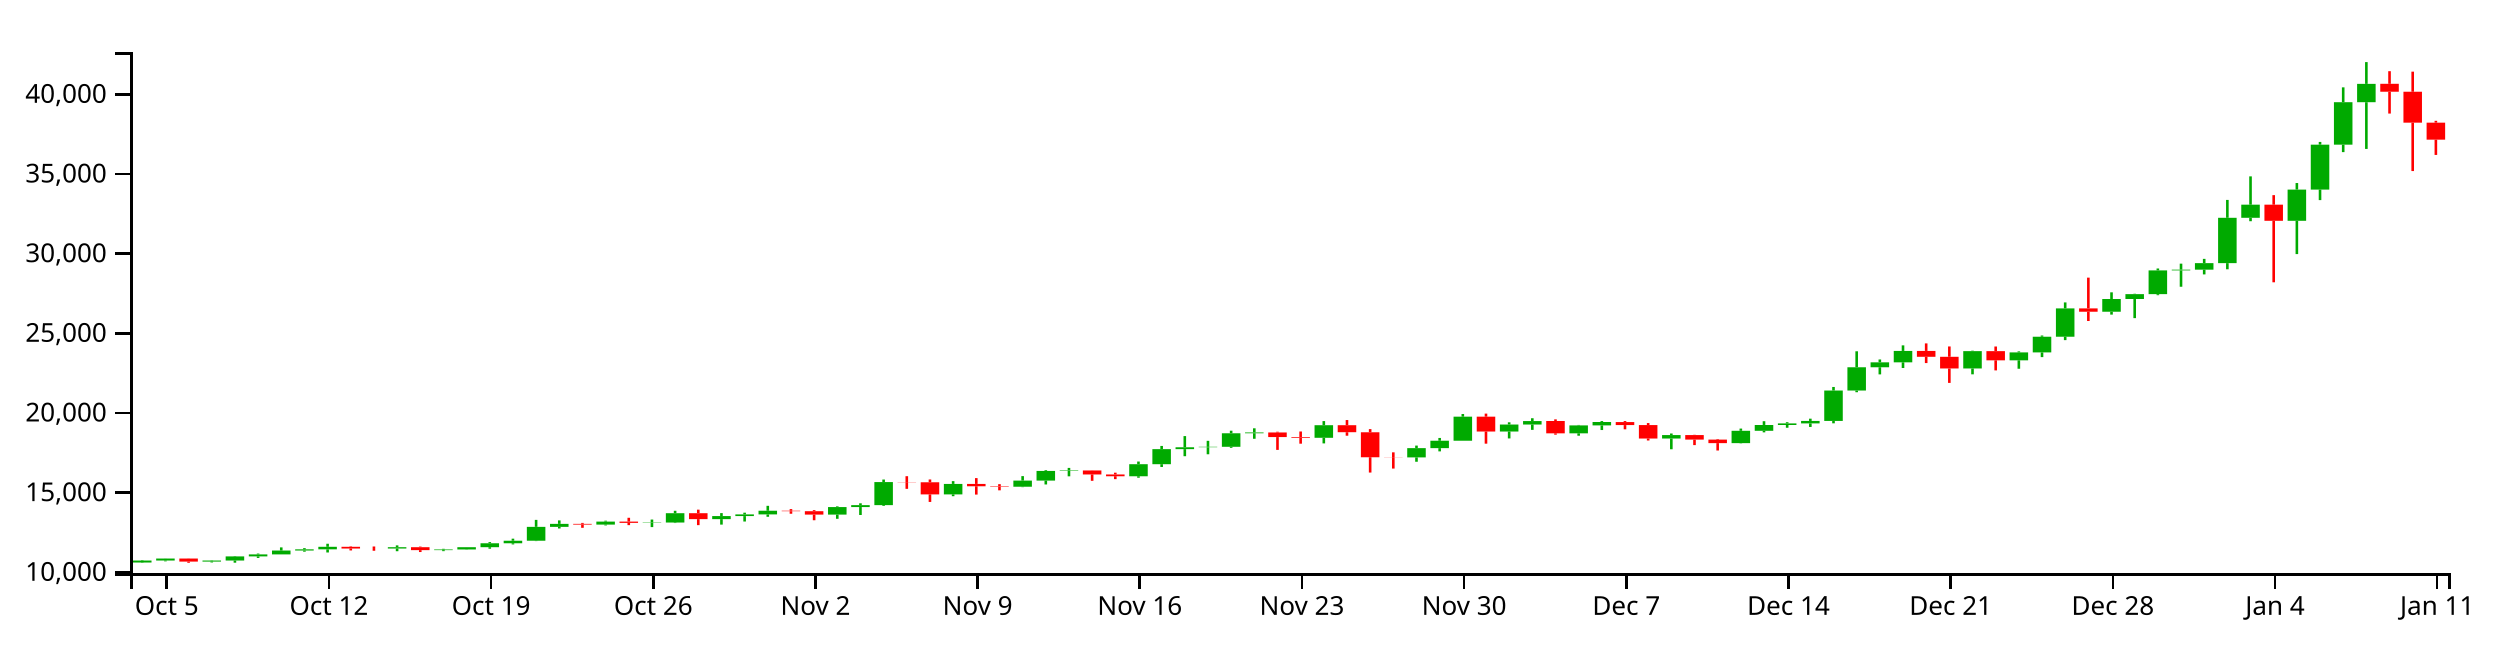
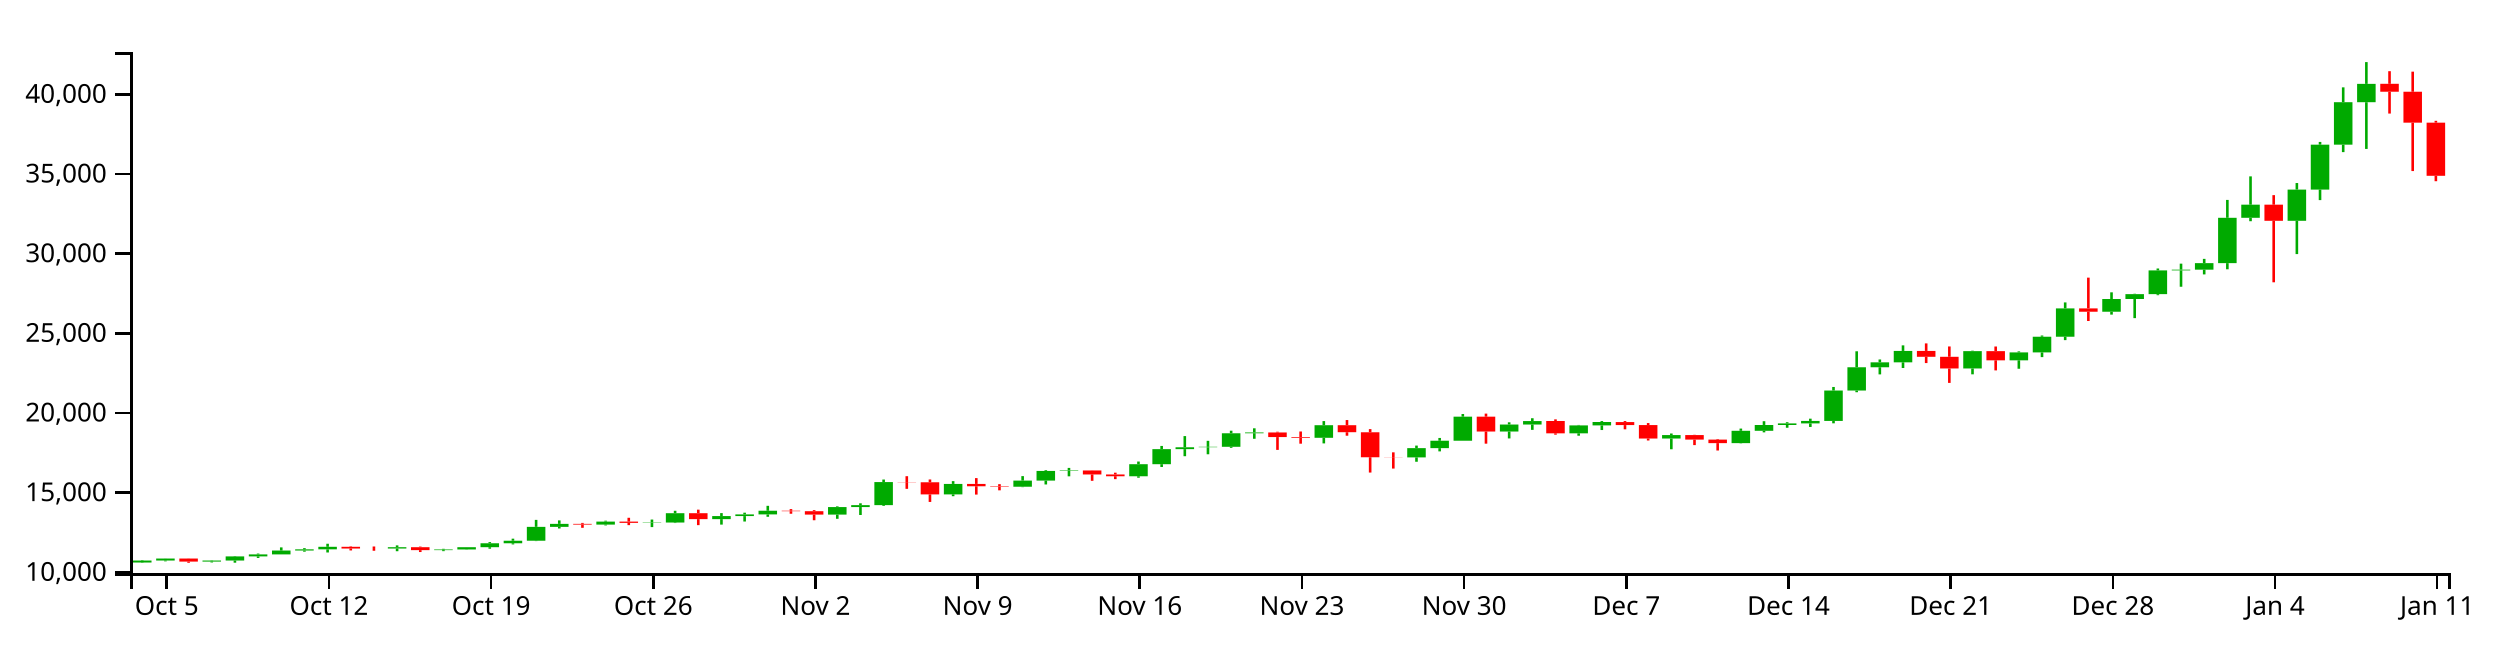
<svg xmlns="http://www.w3.org/2000/svg" version="1.1" width="960" height="250">
  <g transform="translate(50,20)">
    <style>.axis path,.axis line{fill:none;stroke:#000;shape-rendering:crispEdges;}path.candle{stroke:#000000;}path.candle.body{stroke-width:0;}path.candle.up{fill:#00AA00;stroke:#00AA00;}path.candle.down{fill:#FF0000;stroke:#FF0000;}</style>
    <g class="candlestick">
      <g class="data">
        <path class="candle body up" d="M 1.068 196.006 l 7.117 0 L 8.185 195.244 l -7.117 0 L 1.068 196.006 M 9.964 195.244 l 7.117 0 L 17.081 194.475 l -7.117 0 L 9.964 195.244 M 27.757 195.654 l 7.117 0 L 34.874 195.245 l -7.117 0 L 27.757 195.654 M 36.653 195.245 l 7.117 0 L 43.77 193.659 l -7.117 0 L 36.653 195.245 M 45.55 193.66 l 7.117 0 L 52.667 192.894 l -7.117 0 L 45.55 193.66 M 54.446 192.894 l 7.117 0 L 61.563 191.41 l -7.117 0 L 54.446 192.894 M 63.343 191.41 l 7.117 0 L 70.46 190.946 l -7.117 0 L 63.343 191.41 M 72.239 190.946 l 7.117 0 L 79.356 189.972 l -7.117 0 L 72.239 190.946 M 98.928 190.647 l 7.117 0 L 106.046 190.114 l -7.117 0 L 98.928 190.647 M 116.721 191.251 l 7.117 0 L 123.838 191 l -7.117 0 L 116.721 191.251 M 125.618 191 l 7.117 0 L 132.735 190.126 l -7.117 0 L 125.618 191 M 134.514 190.126 l 7.117 0 L 141.631 188.606 l -7.117 0 L 134.514 190.126 M 143.411 188.607 l 7.117 0 L 150.528 187.637 l -7.117 0 L 143.411 188.607 M 152.307 187.637 l 7.117 0 L 159.424 182.308 l -7.117 0 L 152.307 187.637 M 161.204 182.309 l 7.117 0 L 168.321 181.16 l -7.117 0 L 161.204 182.309 M 178.996 181.438 l 7.117 0 L 186.114 180.284 l -7.117 0 L 178.996 181.438 M 196.789 180.786 l 7.117 0 L 203.906 180.648 l -7.117 0 L 196.789 180.786 M 205.686 180.649 l 7.117 0 L 212.803 177.075 l -7.117 0 L 205.686 180.649 M 223.479 179.338 l 7.117 0 L 230.596 178.18 l -7.117 0 L 223.479 179.338 M 232.375 178.18 l 7.117 0 L 239.492 177.541 l -7.117 0 L 232.375 178.18 M 241.271 177.541 l 7.117 0 L 248.389 176.128 l -7.117 0 L 241.271 177.541 M 267.961 177.605 l 7.117 0 L 275.078 174.706 l -7.117 0 L 267.961 177.605 M 276.857 174.706 l 7.117 0 L 283.974 173.968 l -7.117 0 L 276.857 174.706 M 285.754 173.968 l 7.117 0 L 292.871 165.121 l -7.117 0 L 285.754 173.968 M 312.443 169.843 l 7.117 0 L 319.56 165.825 l -7.117 0 L 312.443 169.843 M 339.132 166.913 l 7.117 0 L 346.25 164.545 l -7.117 0 L 339.132 166.913 M 348.029 164.545 l 7.117 0 L 355.146 160.827 l -7.117 0 L 348.029 164.545 M 356.925 160.828 l 7.117 0 L 364.042 160.651 l -7.117 0 L 356.925 160.828 M 383.615 162.876 l 7.117 0 L 390.732 158.247 l -7.117 0 L 383.615 162.876 M 392.511 158.25 l 7.117 0 L 399.628 152.461 l -7.117 0 L 392.511 158.25 M 401.407 152.461 l 7.117 0 L 408.525 151.747 l -7.117 0 L 401.407 152.461 M 410.304 151.737 l 7.117 0 L 417.421 151.583 l -7.117 0 L 410.304 151.737 M 419.2 151.583 l 7.117 0 L 426.317 146.365 l -7.117 0 L 419.2 151.583 M 428.097 146.365 l 7.117 0 L 435.214 146.071 l -7.117 0 L 428.097 146.365 M 454.786 148.125 l 7.117 0 L 461.903 143.28 l -7.117 0 L 454.786 148.125 M 490.372 155.641 l 7.117 0 L 497.489 152.091 l -7.117 0 L 490.372 155.641 M 499.268 152.091 l 7.117 0 L 506.385 149.245 l -7.117 0 L 499.268 152.091 M 508.165 149.245 l 7.117 0 L 515.282 140.001 l -7.117 0 L 508.165 149.245 M 525.958 145.697 l 7.117 0 L 533.075 143.01 l -7.117 0 L 525.958 145.697 M 534.854 143.01 l 7.117 0 L 541.971 141.677 l -7.117 0 L 534.854 143.01 M 552.647 146.397 l 7.117 0 L 559.764 143.355 l -7.117 0 L 552.647 146.397 M 561.543 143.355 l 7.117 0 L 568.661 142.06 l -7.117 0 L 561.543 143.355 M 588.233 148.394 l 7.117 0 L 595.35 147.065 l -7.117 0 L 588.233 148.394 M 614.922 150.153 l 7.117 0 L 622.039 145.429 l -7.117 0 L 614.922 150.153 M 623.818 145.429 l 7.117 0 L 630.936 143.188 l -7.117 0 L 623.818 145.429 M 632.715 143.188 l 7.117 0 L 639.832 142.587 l -7.117 0 L 632.715 143.188 M 641.611 142.584 l 7.117 0 L 648.729 141.65 l -7.117 0 L 641.611 142.584 M 650.508 141.65 l 7.117 0 L 657.625 129.969 l -7.117 0 L 650.508 141.65 M 659.404 129.969 l 7.117 0 L 666.521 121.027 l -7.117 0 L 659.404 129.969 M 668.301 121.027 l 7.117 0 L 675.418 119.129 l -7.117 0 L 668.301 121.027 M 677.197 119.129 l 7.117 0 L 684.314 114.759 l -7.117 0 L 677.197 119.129 M 703.886 121.5 l 7.117 0 L 711.004 114.825 l -7.117 0 L 703.886 121.5 M 721.679 118.364 l 7.117 0 L 728.796 115.324 l -7.117 0 L 721.679 118.364 M 730.576 115.326 l 7.117 0 L 737.693 109.309 l -7.117 0 L 730.576 115.326 M 739.472 109.309 l 7.117 0 L 746.589 98.413 l -7.117 0 L 739.472 109.309 M 757.265 99.709 l 7.117 0 L 764.382 94.827 l -7.117 0 L 757.265 99.709 M 766.162 94.827 l 7.117 0 L 773.279 92.958 l -7.117 0 L 766.162 94.827 M 775.058 92.958 l 7.117 0 L 782.175 83.838 l -7.117 0 L 775.058 92.958 M 783.954 83.838 l 7.117 0 L 791.072 83.544 l -7.117 0 L 783.954 83.838 M 792.851 83.544 l 7.117 0 L 799.968 81.047 l -7.117 0 L 792.851 83.544 M 801.747 81.047 l 7.117 0 L 808.864 63.631 l -7.117 0 L 801.747 81.047 M 810.644 63.643 l 7.117 0 L 817.761 58.604 l -7.117 0 L 810.644 63.643 M 828.437 64.785 l 7.117 0 L 835.554 52.795 l -7.117 0 L 828.437 64.785 M 837.333 52.795 l 7.117 0 L 844.45 35.542 l -7.117 0 L 837.333 52.795 M 846.23 35.542 l 7.117 0 L 853.347 19.25 l -7.117 0 L 846.23 35.542 M 855.126 19.249 l 7.117 0 L 862.243 12.211 l -7.117 0 L 855.126 19.249" />
-         <path class="candle body down" d="M 18.86 194.475 l 7.117 0 L 25.978 195.653 l -7.117 0 L 18.86 194.475 M 81.136 189.972 l 7.117 0 L 88.253 190.631 l -7.117 0 L 81.136 189.972 M 90.032 190.631 l 7.117 0 L 97.149 190.647 l -7.117 0 L 90.032 190.631 M 107.825 190.114 l 7.117 0 L 114.942 191.25 l -7.117 0 L 107.825 190.114 M 170.1 181.158 l 7.117 0 L 177.217 181.438 l -7.117 0 L 170.1 181.158 M 187.893 180.284 l 7.117 0 L 195.01 180.791 l -7.117 0 L 187.893 180.284 M 214.582 177.076 l 7.117 0 L 221.699 179.338 l -7.117 0 L 214.582 177.076 M 250.168 176.128 l 7.117 0 L 257.285 176.309 l -7.117 0 L 250.168 176.128 M 259.064 176.309 l 7.117 0 L 266.182 177.607 l -7.117 0 L 259.064 176.309 M 294.65 165.121 l 7.117 0 L 301.767 165.183 l -7.117 0 L 294.65 165.121 M 303.547 165.183 l 7.117 0 L 310.664 169.843 l -7.117 0 L 303.547 165.183 M 321.339 165.825 l 7.117 0 L 328.457 166.722 l -7.117 0 L 321.339 165.825 M 330.236 166.722 l 7.117 0 L 337.353 166.913 l -7.117 0 L 330.236 166.722 M 365.822 160.655 l 7.117 0 L 372.939 162.182 l -7.117 0 L 365.822 160.655 M 374.718 162.188 l 7.117 0 L 381.835 162.876 l -7.117 0 L 374.718 162.188 M 436.993 146.071 l 7.117 0 L 444.11 147.841 l -7.117 0 L 436.993 146.071 M 445.89 147.845 l 7.117 0 L 453.007 148.125 l -7.117 0 L 445.89 147.845 M 463.683 143.28 l 7.117 0 L 470.8 145.977 l -7.117 0 L 463.683 143.28 M 472.579 145.979 l 7.117 0 L 479.696 155.58 l -7.117 0 L 472.579 145.979 M 481.475 155.58 l 7.117 0 L 488.593 155.641 l -7.117 0 L 481.475 155.58 M 517.061 140.001 l 7.117 0 L 524.178 145.697 l -7.117 0 L 517.061 140.001 M 543.75 141.675 l 7.117 0 L 550.868 146.397 l -7.117 0 L 543.75 141.675 M 570.44 142.064 l 7.117 0 L 577.557 143.237 l -7.117 0 L 570.44 142.064 M 579.336 143.237 l 7.117 0 L 586.453 148.394 l -7.117 0 L 579.336 143.237 M 597.129 147.065 l 7.117 0 L 604.246 148.819 l -7.117 0 L 597.129 147.065 M 606.026 148.818 l 7.117 0 L 613.143 150.153 l -7.117 0 L 606.026 148.818 M 686.094 114.759 l 7.117 0 L 693.211 116.999 l -7.117 0 L 686.094 114.759 M 694.99 116.999 l 7.117 0 L 702.107 121.501 l -7.117 0 L 694.99 116.999 M 712.783 114.825 l 7.117 0 L 719.9 118.362 l -7.117 0 L 712.783 114.825 M 748.369 98.413 l 7.117 0 L 755.486 99.708 l -7.117 0 L 748.369 98.413 M 819.54 58.604 l 7.117 0 L 826.657 64.791 l -7.117 0 L 819.54 58.604 M 864.022 12.185 l 7.117 0 L 871.14 15.237 l -7.117 0 L 864.022 12.185 M 872.919 15.237 l 7.117 0 L 880.036 27.095 l -7.117 0 L 872.919 15.237 M 881.815 27.095 l 7.117 0 L 888.932 33.642 l -7.117 0 L 881.815 27.095" />
+         <path class="candle body down" d="M 18.86 194.475 l 7.117 0 L 25.978 195.653 l -7.117 0 L 18.86 194.475 M 81.136 189.972 l 7.117 0 L 88.253 190.631 l -7.117 0 L 81.136 189.972 M 90.032 190.631 l 7.117 0 L 97.149 190.647 l -7.117 0 L 90.032 190.631 M 107.825 190.114 l 7.117 0 L 114.942 191.25 l -7.117 0 L 107.825 190.114 M 170.1 181.158 l 7.117 0 L 177.217 181.438 l -7.117 0 L 170.1 181.158 M 187.893 180.284 l 7.117 0 L 195.01 180.791 l -7.117 0 L 187.893 180.284 M 214.582 177.076 l 7.117 0 L 221.699 179.338 l -7.117 0 L 214.582 177.076 M 250.168 176.128 l 7.117 0 L 257.285 176.309 l -7.117 0 L 250.168 176.128 M 259.064 176.309 l 7.117 0 L 266.182 177.607 l -7.117 0 L 259.064 176.309 M 294.65 165.121 l 7.117 0 L 301.767 165.183 l -7.117 0 L 294.65 165.121 M 303.547 165.183 l 7.117 0 L 310.664 169.843 l -7.117 0 L 303.547 165.183 M 321.339 165.825 l 7.117 0 L 328.457 166.722 l -7.117 0 L 321.339 165.825 M 330.236 166.722 l 7.117 0 L 337.353 166.913 l -7.117 0 L 330.236 166.722 M 365.822 160.655 l 7.117 0 L 372.939 162.182 l -7.117 0 L 365.822 160.655 M 374.718 162.188 l 7.117 0 L 381.835 162.876 l -7.117 0 L 374.718 162.188 M 436.993 146.071 l 7.117 0 L 444.11 147.841 l -7.117 0 L 436.993 146.071 M 445.89 147.845 l 7.117 0 L 453.007 148.125 l -7.117 0 L 445.89 147.845 M 463.683 143.28 l 7.117 0 L 470.8 145.977 l -7.117 0 L 463.683 143.28 M 472.579 145.979 l 7.117 0 L 479.696 155.58 l -7.117 0 L 472.579 145.979 M 481.475 155.58 l 7.117 0 L 488.593 155.641 l -7.117 0 L 481.475 155.58 M 517.061 140.001 l 7.117 0 L 524.178 145.697 l -7.117 0 L 517.061 140.001 M 543.75 141.675 l 7.117 0 L 550.868 146.397 l -7.117 0 L 543.75 141.675 M 570.44 142.064 l 7.117 0 L 577.557 143.237 l -7.117 0 L 570.44 142.064 M 579.336 143.237 l 7.117 0 L 586.453 148.394 l -7.117 0 L 579.336 143.237 M 597.129 147.065 l 7.117 0 L 604.246 148.819 l -7.117 0 L 597.129 147.065 M 606.026 148.818 l 7.117 0 L 613.143 150.153 l -7.117 0 L 606.026 148.818 M 686.094 114.759 l 7.117 0 L 693.211 116.999 l -7.117 0 L 686.094 114.759 M 694.99 116.999 l 7.117 0 L 702.107 121.501 l -7.117 0 L 694.99 116.999 M 712.783 114.825 l 7.117 0 L 719.9 118.362 l -7.117 0 L 712.783 114.825 M 748.369 98.413 l 7.117 0 L 755.486 99.708 l -7.117 0 L 748.369 98.413 M 819.54 58.604 l 7.117 0 L 826.657 64.791 l -7.117 0 L 819.54 58.604 M 864.022 12.185 l 7.117 0 L 871.14 15.237 l -7.117 0 L 864.022 12.185 M 872.919 15.237 l 7.117 0 L 880.036 27.095 l -7.117 0 L 872.919 15.237 M 881.815 27.095 l 7.117 0 L 888.932 47.519 l -7.117 0 L 881.815 27.095" />
        <path class="candle body equal" />
        <path class="candle wick up" d="M 4.626 195.059 L 4.626 195.244 M 4.626 196.006 L 4.626 196.154 M 13.523 194.44 L 13.523 194.475 M 13.523 195.244 L 13.523 195.556 M 31.315 195.15 L 31.315 195.245 M 31.315 195.654 L 31.315 195.981 M 40.212 193.51 L 40.212 193.659 M 40.212 195.245 L 40.212 196.077 M 49.108 192.564 L 49.108 192.894 M 49.108 193.66 L 49.108 194.25 M 58.005 190.2 L 58.005 191.41 M 58.005 192.894 L 58.005 192.895 M 66.901 190.481 L 66.901 190.946 M 66.901 191.41 L 66.901 191.852 M 75.798 188.799 L 75.798 189.972 M 75.798 190.946 L 75.798 192.152 M 102.487 189.427 L 102.487 190.114 M 102.487 190.647 L 102.487 191.669 M 120.28 190.742 L 120.28 191 M 120.28 191.251 L 120.28 191.644 M 129.176 190.114 L 129.176 190.126 M 129.176 191 L 129.176 191.086 M 138.073 188.163 L 138.073 188.606 M 138.073 190.126 L 138.073 190.708 M 146.969 186.851 L 146.969 187.637 M 146.969 188.607 L 146.969 189.058 M 155.866 179.636 L 155.866 182.308 M 155.866 187.637 L 155.866 187.778 M 164.762 179.836 L 164.762 181.16 M 164.762 182.309 L 164.762 182.937 M 182.555 179.948 L 182.555 180.284 M 182.555 181.438 L 182.555 181.763 M 200.348 179.507 L 200.348 180.648 M 200.348 180.786 L 200.348 182.405 M 209.244 176.139 L 209.244 177.075 M 209.244 180.649 L 209.244 180.846 M 227.037 177.034 L 227.037 178.18 M 227.037 179.338 L 227.037 181.452 M 235.934 176.869 L 235.934 177.541 M 235.934 178.18 L 235.934 180.264 M 244.83 174.238 L 244.83 176.128 M 244.83 177.541 L 244.83 178.45 M 271.519 174.445 L 271.519 174.706 M 271.519 177.605 L 271.519 179.224 M 280.416 173.265 L 280.416 173.968 M 280.416 174.706 L 280.416 177.756 M 289.312 164.143 L 289.312 165.121 M 289.312 173.968 L 289.312 174.277 M 316.002 164.755 L 316.002 165.825 M 316.002 169.843 L 316.002 170.543 M 342.691 162.827 L 342.691 164.545 M 342.691 166.913 L 342.691 167.063 M 351.587 160.529 L 351.587 160.827 M 351.587 164.545 L 351.587 166.035 M 360.484 159.676 L 360.484 160.651 M 360.484 160.828 L 360.484 162.905 M 387.173 157.229 L 387.173 158.247 M 387.173 162.876 L 387.173 163.445 M 396.07 151.241 L 396.07 152.461 M 396.07 158.25 L 396.07 159.322 M 404.966 147.459 L 404.966 151.747 M 404.966 152.461 L 404.966 155.183 M 413.862 149.277 L 413.862 151.583 M 413.862 151.737 L 413.862 154.441 M 422.759 145.389 L 422.759 146.365 M 422.759 151.583 L 422.759 151.967 M 431.655 144.467 L 431.655 146.071 M 431.655 146.365 L 431.655 148.489 M 458.345 141.695 L 458.345 143.28 M 458.345 148.125 L 458.345 150.267 M 493.93 151.108 L 493.93 152.091 M 493.93 155.641 L 493.93 157.317 M 502.827 148.174 L 502.827 149.245 M 502.827 152.091 L 502.827 153.332 M 511.723 138.978 L 511.723 140.001 M 511.723 149.245 L 511.723 149.245 M 529.516 142.166 L 529.516 143.01 M 529.516 145.697 L 529.516 148.358 M 538.413 140.6 L 538.413 141.677 M 538.413 143.01 L 538.413 145.071 M 556.206 143.176 L 556.206 143.355 M 556.206 146.397 L 556.206 147.318 M 565.102 141.689 L 565.102 142.06 M 565.102 143.355 L 565.102 145.133 M 591.791 146.464 L 591.791 147.065 M 591.791 148.394 L 591.791 152.518 M 618.481 144.573 L 618.481 145.429 M 618.481 150.153 L 618.481 150.25 M 627.377 141.744 L 627.377 143.188 M 627.377 145.429 L 627.377 146.026 M 636.273 142.123 L 636.273 142.587 M 636.273 143.188 L 636.273 144.259 M 645.17 140.771 L 645.17 141.65 M 645.17 142.584 L 645.17 143.953 M 654.066 128.596 L 654.066 129.969 M 654.066 141.65 L 654.066 142.554 M 662.963 114.891 L 662.963 121.027 M 662.963 129.969 L 662.963 130.615 M 671.859 118.041 L 671.859 119.129 M 671.859 121.027 L 671.859 123.763 M 680.756 112.619 L 680.756 114.759 M 680.756 119.129 L 680.756 121.315 M 707.445 114.664 L 707.445 114.825 M 707.445 121.5 L 707.445 123.742 M 725.238 114.925 L 725.238 115.324 M 725.238 118.364 L 725.238 121.6 M 734.134 108.835 L 734.134 109.309 M 734.134 115.326 L 734.134 117.133 M 743.031 96.127 L 743.031 98.413 M 743.031 109.309 L 743.031 110.609 M 760.824 92.254 L 760.824 94.827 M 760.824 99.709 L 760.824 100.813 M 769.72 92.805 L 769.72 92.958 M 769.72 94.827 L 769.72 102.165 M 778.617 83.101 L 778.617 83.838 M 778.617 92.958 L 778.617 93.355 M 787.513 81.241 L 787.513 83.544 M 787.513 83.838 L 787.513 90.113 M 796.409 79.406 L 796.409 81.047 M 796.409 83.544 L 796.409 85.374 M 805.306 56.768 L 805.306 63.631 M 805.306 81.047 L 805.306 83.404 M 814.202 47.725 L 814.202 58.604 M 814.202 63.643 L 814.202 64.949 M 831.995 50.283 L 831.995 52.795 M 831.995 64.785 L 831.995 77.57 M 840.892 34.503 L 840.892 35.542 M 840.892 52.795 L 840.892 56.842 M 849.788 13.543 L 849.788 19.25 M 849.788 35.542 L 849.788 38.414 M 858.685 3.846 L 858.685 12.211 M 858.685 19.249 L 858.685 37.19" style="stroke-width: 1px;" />
-         <path class="candle wick down" d="M 22.419 194.428 L 22.419 194.475 M 22.419 195.653 L 22.419 196.11 M 84.694 189.796 L 84.694 189.972 M 84.694 190.631 L 84.694 191.369 M 93.591 189.851 L 93.591 190.631 M 93.591 190.647 L 93.591 191.491 M 111.383 189.893 L 111.383 190.114 M 111.383 191.25 L 111.383 191.98 M 173.659 180.798 L 173.659 181.158 M 173.659 181.438 L 173.659 182.68 M 191.451 178.826 L 191.451 180.284 M 191.451 180.791 L 191.451 181.653 M 218.141 175.709 L 218.141 177.076 M 218.141 179.338 L 218.141 181.653 M 253.727 175.492 L 253.727 176.128 M 253.727 176.309 L 253.727 177.278 M 262.623 175.89 L 262.623 176.309 M 262.623 177.607 L 262.623 179.774 M 298.209 162.858 L 298.209 165.121 M 298.209 165.183 L 298.209 167.716 M 307.105 164.121 L 307.105 165.183 M 307.105 169.843 L 307.105 172.744 M 324.898 163.592 L 324.898 165.825 M 324.898 166.722 L 324.898 169.921 M 333.794 165.917 L 333.794 166.722 M 333.794 166.913 L 333.794 168.288 M 369.38 160.613 L 369.38 160.655 M 369.38 162.182 L 369.38 164.632 M 378.277 161.512 L 378.277 162.188 M 378.277 162.876 L 378.277 163.991 M 440.552 145.788 L 440.552 146.071 M 440.552 147.841 L 440.552 152.758 M 449.448 145.69 L 449.448 147.845 M 449.448 148.125 L 449.448 150.377 M 467.241 141.296 L 467.241 143.28 M 467.241 145.977 L 467.241 147.316 M 476.138 144.778 L 476.138 145.979 M 476.138 155.58 L 476.138 161.463 M 485.034 153.695 L 485.034 155.58 M 485.034 155.641 L 485.034 159.933 M 520.62 138.826 L 520.62 140.001 M 520.62 145.697 L 520.62 150.37 M 547.309 141.034 L 547.309 141.675 M 547.309 146.397 L 547.309 146.918 M 573.998 141.683 L 573.998 142.064 M 573.998 143.237 L 573.998 144.853 M 582.895 142.455 L 582.895 143.237 M 582.895 148.394 L 582.895 149.153 M 600.688 146.967 L 600.688 147.065 M 600.688 148.819 L 600.688 150.921 M 609.584 148.586 L 609.584 148.818 M 609.584 150.153 L 609.584 152.993 M 689.652 111.863 L 689.652 114.759 M 689.652 116.999 L 689.652 119.419 M 698.549 113.039 L 698.549 116.999 M 698.549 121.501 L 698.549 127.036 M 716.341 113.056 L 716.341 114.825 M 716.341 118.362 L 716.341 122.233 M 751.927 86.613 L 751.927 98.413 M 751.927 99.708 L 751.927 103.267 M 823.099 54.933 L 823.099 58.604 M 823.099 64.791 L 823.099 88.4 M 867.581 7.334 L 867.581 12.185 M 867.581 15.237 L 867.581 23.608 M 876.477 7.517 L 876.477 15.237 M 876.477 27.095 L 876.477 45.688 M 885.374 26.393 L 885.374 27.095 M 885.374 33.642 L 885.374 39.494" style="stroke-width: 1px;" />
+         <path class="candle wick down" d="M 22.419 194.428 L 22.419 194.475 M 22.419 195.653 L 22.419 196.11 M 84.694 189.796 L 84.694 189.972 M 84.694 190.631 L 84.694 191.369 M 93.591 189.851 L 93.591 190.631 M 93.591 190.647 L 93.591 191.491 M 111.383 189.893 L 111.383 190.114 M 111.383 191.25 L 111.383 191.98 M 173.659 180.798 L 173.659 181.158 M 173.659 181.438 L 173.659 182.68 M 191.451 178.826 L 191.451 180.284 M 191.451 180.791 L 191.451 181.653 M 218.141 175.709 L 218.141 177.076 M 218.141 179.338 L 218.141 181.653 M 253.727 175.492 L 253.727 176.128 M 253.727 176.309 L 253.727 177.278 M 262.623 175.89 L 262.623 176.309 M 262.623 177.607 L 262.623 179.774 M 298.209 162.858 L 298.209 165.121 M 298.209 165.183 L 298.209 167.716 M 307.105 164.121 L 307.105 165.183 M 307.105 169.843 L 307.105 172.744 M 324.898 163.592 L 324.898 165.825 M 324.898 166.722 L 324.898 169.921 M 333.794 165.917 L 333.794 166.722 M 333.794 166.913 L 333.794 168.288 M 369.38 160.613 L 369.38 160.655 M 369.38 162.182 L 369.38 164.632 M 378.277 161.512 L 378.277 162.188 M 378.277 162.876 L 378.277 163.991 M 440.552 145.788 L 440.552 146.071 M 440.552 147.841 L 440.552 152.758 M 449.448 145.69 L 449.448 147.845 M 449.448 148.125 L 449.448 150.377 M 467.241 141.296 L 467.241 143.28 M 467.241 145.977 L 467.241 147.316 M 476.138 144.778 L 476.138 145.979 M 476.138 155.58 L 476.138 161.463 M 485.034 153.695 L 485.034 155.58 M 485.034 155.641 L 485.034 159.933 M 520.62 138.826 L 520.62 140.001 M 520.62 145.697 L 520.62 150.37 M 547.309 141.034 L 547.309 141.675 M 547.309 146.397 L 547.309 146.918 M 573.998 141.683 L 573.998 142.064 M 573.998 143.237 L 573.998 144.853 M 582.895 142.455 L 582.895 143.237 M 582.895 148.394 L 582.895 149.153 M 600.688 146.967 L 600.688 147.065 M 600.688 148.819 L 600.688 150.921 M 609.584 148.586 L 609.584 148.818 M 609.584 150.153 L 609.584 152.993 M 689.652 111.863 L 689.652 114.759 M 689.652 116.999 L 689.652 119.419 M 698.549 113.039 L 698.549 116.999 M 698.549 121.501 L 698.549 127.036 M 716.341 113.056 L 716.341 114.825 M 716.341 118.362 L 716.341 122.233 M 751.927 86.613 L 751.927 98.413 M 751.927 99.708 L 751.927 103.267 M 823.099 54.933 L 823.099 58.604 M 823.099 64.791 L 823.099 88.4 M 867.581 7.334 L 867.581 12.185 M 867.581 15.237 L 867.581 23.608 M 876.477 7.517 L 876.477 15.237 M 876.477 27.095 L 876.477 45.688 M 885.374 26.393 L 885.374 27.095 M 885.374 47.519 L 885.374 49.586" style="stroke-width: 1px;" />
        <path class="candle wick equal" style="stroke-width: 1px;" />
      </g>
    </g>
    <g class="x axis" transform="translate(0,200)" fill="none" font-size="10" font-family="sans-serif" text-anchor="middle">
      <path class="domain" stroke="#000" d="M0.5,6V0.5H890.5V6" />
      <g class="tick" opacity="1" transform="translate(13.52259,0)">
        <line stroke="#000" y2="6" x1="0.5" x2="0.5" />
        <text fill="#000" y="9" x="0.5" dy="0.71em">Oct  5</text>
      </g>
      <g class="tick" opacity="1" transform="translate(75.79768,0)">
        <line stroke="#000" y2="6" x1="0.5" x2="0.5" />
        <text fill="#000" y="9" x="0.5" dy="0.71em">Oct 12</text>
      </g>
      <g class="tick" opacity="1" transform="translate(138.0728,0)">
        <line stroke="#000" y2="6" x1="0.5" x2="0.5" />
        <text fill="#000" y="9" x="0.5" dy="0.71em">Oct 19</text>
      </g>
      <g class="tick" opacity="1" transform="translate(200.3479,0)">
        <line stroke="#000" y2="6" x1="0.5" x2="0.5" />
        <text fill="#000" y="9" x="0.5" dy="0.71em">Oct 26</text>
      </g>
      <g class="tick" opacity="1" transform="translate(262.623,0)">
        <line stroke="#000" y2="6" x1="0.5" x2="0.5" />
        <text fill="#000" y="9" x="0.5" dy="0.71em">Nov  2</text>
      </g>
      <g class="tick" opacity="1" transform="translate(324.898,0)">
        <line stroke="#000" y2="6" x1="0.5" x2="0.5" />
        <text fill="#000" y="9" x="0.5" dy="0.71em">Nov  9</text>
      </g>
      <g class="tick" opacity="1" transform="translate(387.1731,0)">
        <line stroke="#000" y2="6" x1="0.5" x2="0.5" />
        <text fill="#000" y="9" x="0.5" dy="0.71em">Nov 16</text>
      </g>
      <g class="tick" opacity="1" transform="translate(449.4482,0)">
        <line stroke="#000" y2="6" x1="0.5" x2="0.5" />
        <text fill="#000" y="9" x="0.5" dy="0.71em">Nov 23</text>
      </g>
      <g class="tick" opacity="1" transform="translate(511.7233,0)">
        <line stroke="#000" y2="6" x1="0.5" x2="0.5" />
        <text fill="#000" y="9" x="0.5" dy="0.71em">Nov 30</text>
      </g>
      <g class="tick" opacity="1" transform="translate(573.9984,0)">
        <line stroke="#000" y2="6" x1="0.5" x2="0.5" />
        <text fill="#000" y="9" x="0.5" dy="0.71em">Dec  7</text>
      </g>
      <g class="tick" opacity="1" transform="translate(636.2735,0)">
        <line stroke="#000" y2="6" x1="0.5" x2="0.5" />
        <text fill="#000" y="9" x="0.5" dy="0.71em">Dec 14</text>
      </g>
      <g class="tick" opacity="1" transform="translate(698.5486,0)">
        <line stroke="#000" y2="6" x1="0.5" x2="0.5" />
        <text fill="#000" y="9" x="0.5" dy="0.71em">Dec 21</text>
      </g>
      <g class="tick" opacity="1" transform="translate(760.8237,0)">
        <line stroke="#000" y2="6" x1="0.5" x2="0.5" />
        <text fill="#000" y="9" x="0.5" dy="0.71em">Dec 28</text>
      </g>
      <g class="tick" opacity="1" transform="translate(823.0988,0)">
        <line stroke="#000" y2="6" x1="0.5" x2="0.5" />
        <text fill="#000" y="9" x="0.5" dy="0.71em">Jan  4</text>
      </g>
      <g class="tick" opacity="1" transform="translate(885.3739,0)">
        <line stroke="#000" y2="6" x1="0.5" x2="0.5" />
        <text fill="#000" y="9" x="0.5" dy="0.71em">Jan 11</text>
      </g>
    </g>
    <g class="y axis" fill="none" font-size="10" font-family="sans-serif" text-anchor="end">
      <path class="domain" stroke="#000" d="M-6,200.5H0.5V0.5H-6" />
      <g class="tick" opacity="1" transform="translate(0,199.3223)">
        <line stroke="#000" x2="-6" y1="0.5" y2="0.5" />
        <text fill="#000" x="-9" y="0.5" dy="0.32em">10,000</text>
      </g>
      <g class="tick" opacity="1" transform="translate(0,168.7313)">
        <line stroke="#000" x2="-6" y1="0.5" y2="0.5" />
        <text fill="#000" x="-9" y="0.5" dy="0.32em">15,000</text>
      </g>
      <g class="tick" opacity="1" transform="translate(0,138.1404)">
        <line stroke="#000" x2="-6" y1="0.5" y2="0.5" />
        <text fill="#000" x="-9" y="0.5" dy="0.32em">20,000</text>
      </g>
      <g class="tick" opacity="1" transform="translate(0,107.5494)">
        <line stroke="#000" x2="-6" y1="0.5" y2="0.5" />
        <text fill="#000" x="-9" y="0.5" dy="0.32em">25,000</text>
      </g>
      <g class="tick" opacity="1" transform="translate(0,76.9585)">
        <line stroke="#000" x2="-6" y1="0.5" y2="0.5" />
        <text fill="#000" x="-9" y="0.5" dy="0.32em">30,000</text>
      </g>
      <g class="tick" opacity="1" transform="translate(0,46.36756)">
        <line stroke="#000" x2="-6" y1="0.5" y2="0.5" />
        <text fill="#000" x="-9" y="0.5" dy="0.32em">35,000</text>
      </g>
      <g class="tick" opacity="1" transform="translate(0,15.77662)">
        <line stroke="#000" x2="-6" y1="0.5" y2="0.5" />
        <text fill="#000" x="-9" y="0.5" dy="0.32em">40,000</text>
      </g>
      <text transform="rotate(-90)" y="6" dy=".71em" style="text-anchor: end;">Price ($)</text>
    </g>
  </g>
</svg>
